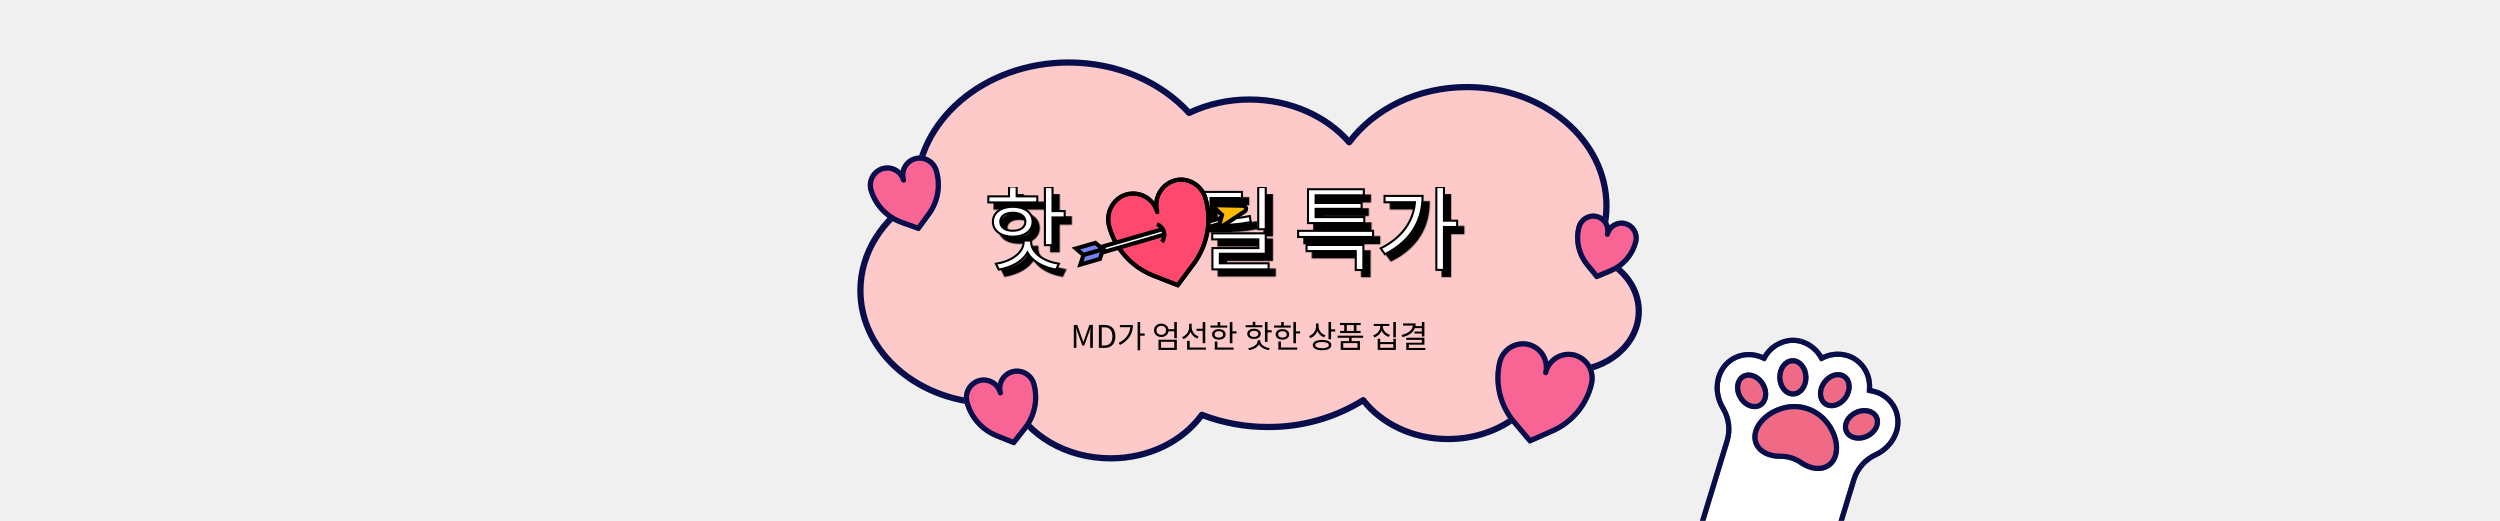
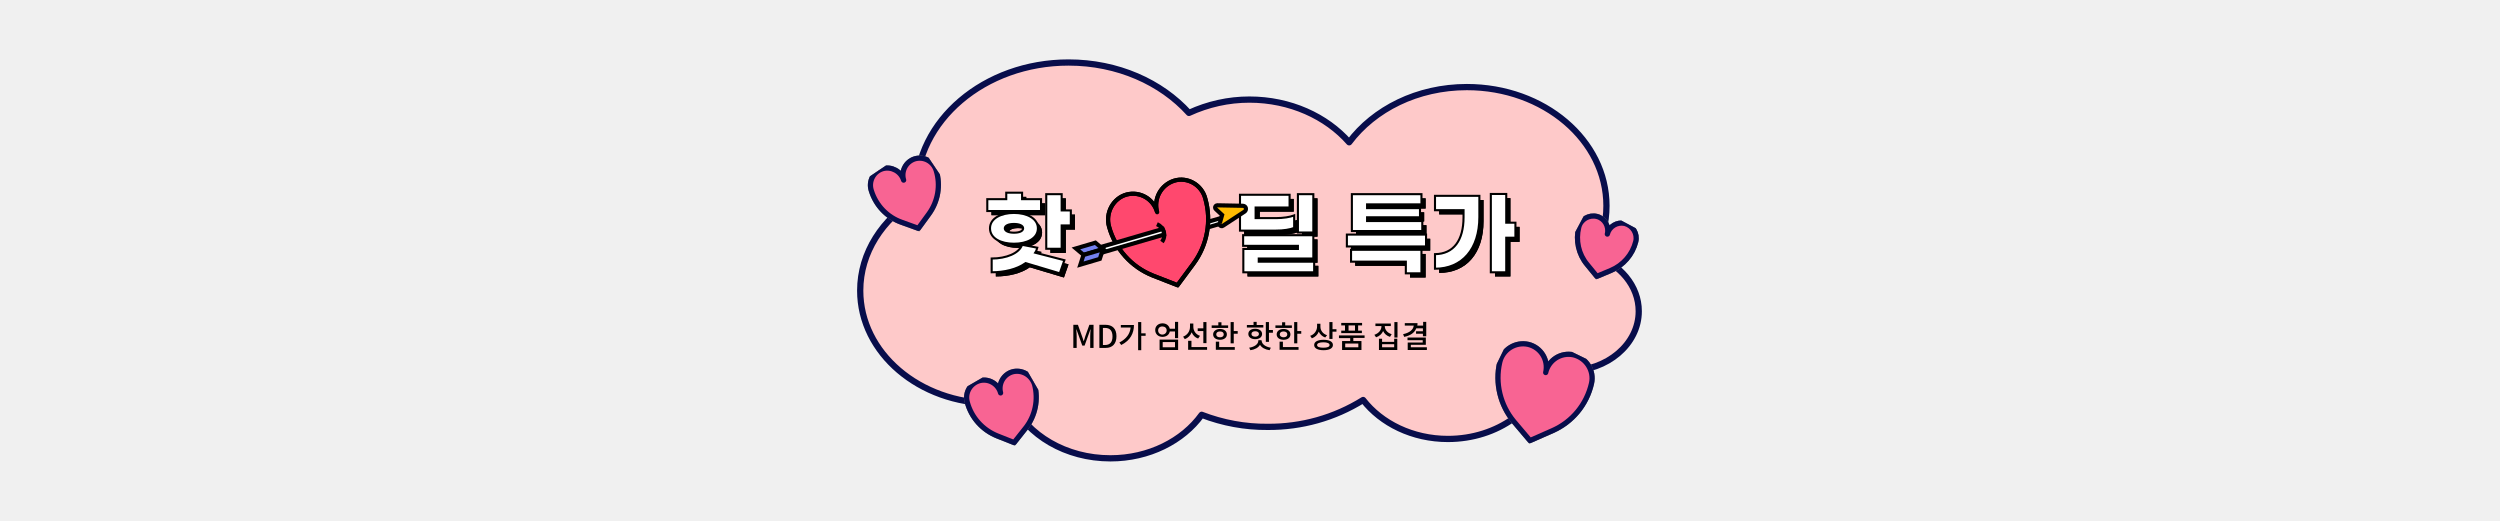
- <svg xmlns="http://www.w3.org/2000/svg" width="1200" height="250" viewBox="0 0 1200 250">
-   <defs>
-     <filter id="핫_딜_특가" x="470.999" y="90.166" width="261" height="55" filterUnits="userSpaceOnUse">
-       <feOffset dx="3" dy="3" input="SourceAlpha" />
-       <feGaussianBlur result="blur" />
-       <feFlood />
-       <feComposite operator="in" in2="blur" />
-       <feComposite in="SourceGraphic" />
-     </filter>
-     <clipPath id="clip-path">
-       <rect id="사각형_19879" data-name="사각형 19879" width="31.608" height="31.38" fill="#f86493" stroke="#707070" stroke-width="2.5" />
+ <svg xmlns="http://www.w3.org/2000/svg" xmlns:xlink="http://www.w3.org/1999/xlink" version="1.1" id="Layer_1" x="0px" y="0px" viewBox="0 0 1200 250" style="enable-background:new 0 0 1200 250;" xml:space="preserve">
+   <style type="text/css">
+ 	.st0{fill:#FFFFFF;fill-opacity:0;}
+ 	.st1{fill:#FEC9C9;}
+ 	.st2{fill:none;stroke:#080D4B;stroke-width:3;stroke-linecap:round;stroke-linejoin:round;}
+ 	.st3{enable-background:new    ;}
+ 	.st4{clip-path:url(#SVGID_00000110456726706219378540000010633626918621333677_);}
+ 	.st5{fill:#F86493;stroke:#707070;stroke-width:2.5;}
+ 	.st6{fill:#F86493;stroke:#080D4B;stroke-width:2.5;stroke-linecap:round;stroke-linejoin:round;}
+ 	.st7{clip-path:url(#SVGID_00000119095945283155087830000010850983439258935739_);}
+ 	.st8{clip-path:url(#SVGID_00000025418026043724326370000017082628157888329913_);}
+ 	.st9{fill:#F86493;stroke:#707070;stroke-width:2.5;stroke-miterlimit:4;}
+ 	.st10{fill:#F86493;stroke:#080D4B;stroke-width:2.5;stroke-linecap:round;stroke-linejoin:round;stroke-miterlimit:4;}
+ 	.st11{clip-path:url(#SVGID_00000031912844766974657110000002558900323401069216_);}
+ 	.st12{fill:#F86493;stroke:#707070;stroke-width:2.5;stroke-miterlimit:4;}
+ 	.st13{fill:#F86493;stroke:#080D4B;stroke-width:2.5;stroke-linecap:round;stroke-linejoin:round;stroke-miterlimit:4;}
+ 	.st14{clip-path:url(#SVGID_00000132070730213451447160000001307295046096826297_);}
+ 	.st15{fill:#FFFFFF;stroke:#707070;stroke-width:2.499;stroke-miterlimit:3.998;}
+ 	.st16{fill:none;stroke:#080D4B;stroke-width:2.499;stroke-linecap:round;stroke-linejoin:round;stroke-miterlimit:3.998;}
+ 	.st17{fill:#F06A86;stroke:#707070;stroke-width:2.499;stroke-miterlimit:3.998;}
+ 	.st18{fill:#FFFFFF;}
+ 	.st19{fill:none;stroke:#000000;}
+ 	.st20{fill:#FFFFFF;stroke:#000000;stroke-width:2.001;stroke-miterlimit:4.002;}
+ 	.st21{fill:#FF486E;stroke:#000000;stroke-width:2.001;stroke-miterlimit:4.002;}
+ 	.st22{fill:none;stroke:#000000;stroke-width:2.001;stroke-linecap:round;stroke-linejoin:round;stroke-miterlimit:4.002;}
+ 	.st23{fill:#FFBB01;stroke:#000000;stroke-width:2.001;stroke-miterlimit:4.002;}
+ 	.st24{fill:#F06A86;stroke:#000000;stroke-width:2.001;stroke-miterlimit:4.002;}
+ 	.st25{fill:#7582F0;stroke:#000000;stroke-width:2.001;stroke-miterlimit:4.002;}
+ </style>
+   <rect id="사각형_20765" class="st0" width="1200" height="250" />
+   <path id="패스_37288" class="st1" d="M765,122.6c4-7.3,6.1-15.5,6.1-23.8c0-31.5-30-57-67-57c-23.8,0-44.6,10.6-56.5,26.5  c-10.9-12.4-28.3-20.5-47.9-20.5c-10,0-19.9,2.2-29,6.4c-10.5-11.5-25.7-19.9-43.5-23c-4.7-0.8-9.5-1.2-14.3-1.2  c-40.4,0-73.2,27.9-73.2,62.3c0,1,0,2,0.1,3c-16.2,9.8-26.9,25.9-26.9,44.2c0,29.9,28.4,54.1,63.4,54.1c3.1,0,6.1-0.2,9.2-0.6  c7.7,15.9,26.1,27,47.5,27c18.5,0,34.8-8.4,43.8-20.9c10.1,3.9,20.9,5.9,31.7,5.8c16.2,0.1,32-4.3,45.8-12.9  c8.7,11.2,23.7,18.7,40.7,18.7c23.9,0,43.8-14.7,48-34c3.3,0.9,6.6,1.3,10,1.3c18.5,0,33.6-12.8,33.6-28.6  C786.6,137.2,777.6,126.7,765,122.6" />
+   <path id="패스_37289" class="st2" d="M765,122.6c4-7.3,6.1-15.5,6.1-23.8c0-31.5-30-57-67-57c-23.8,0-44.6,10.6-56.5,26.5  c-10.9-12.4-28.3-20.5-47.9-20.5c-10,0-19.9,2.2-29,6.4C557.4,39.5,536.5,30,512.9,30c-40.4,0-73.2,27.9-73.2,62.3c0,1,0,2,0.1,3  c-16.2,9.8-26.9,25.9-26.9,44.2c0,29.9,28.4,54.1,63.4,54.1c3.1,0,6.1-0.2,9.2-0.6c7.7,15.9,26.1,27,47.5,27  c18.5,0,34.8-8.4,43.8-20.9c10.1,3.9,20.9,5.9,31.7,5.8c16.2,0.1,32-4.3,45.8-12.9c8.7,11.2,23.7,18.7,40.7,18.7  c23.9,0,43.8-14.7,48-34c3.3,0.9,6.6,1.3,10,1.3c18.5,0,33.6-12.8,33.6-28.6C786.6,137.2,777.6,126.7,765,122.6z" />
+   <g class="st3">
+     <path d="M515.4,155.9h2l2,5.6c0.3,0.7,0.5,1.5,0.7,2.2h0.1c0.3-0.7,0.5-1.5,0.7-2.2l2-5.6h2V167h-1.6v-5.5c0-1,0.1-2.4,0.2-3.4   h-0.1l-0.9,2.5l-1.9,5.3h-1.1l-1.9-5.3l-0.9-2.5h-0.1c0.1,1,0.2,2.4,0.2,3.4v5.5h-1.6V155.9z" />
+     <path d="M527.7,155.9h2.9c3.4,0,5.3,1.9,5.3,5.5c0,3.6-1.9,5.6-5.2,5.6h-3V155.9z M530.4,165.6c2.4,0,3.6-1.4,3.6-4.1   c0-2.8-1.3-4.1-3.6-4.1h-1v8.2H530.4z" />
+     <path d="M544.3,156c0,3.9-1.7,7.4-6.1,9.6l-0.9-1.2c3.3-1.7,5.1-4.1,5.4-7.2H538V156H544.3z M549.9,161.2h-2.1v6.9h-1.5v-13.5h1.5   v5.4h2.1V161.2z" />
+     <path d="M565.5,154.6v7.7h-1.5v-3.2h-2.5c-0.3,1.6-1.7,2.6-3.5,2.6c-2,0-3.5-1.3-3.5-3.3c0-1.9,1.5-3.2,3.5-3.2   c1.8,0,3.1,1,3.5,2.6h2.5v-3.3H565.5z M560,158.6c0-1.2-0.9-1.9-2.1-1.9s-2,0.8-2,1.9c0,1.2,0.9,2,2,2S560,159.8,560,158.6z    M556.6,163h8.9v5h-8.9V163z M558.1,166.7h5.9v-2.5h-5.9V166.7z" />
+     <path d="M575.1,162.5c-1.5-0.5-2.5-1.6-3.1-3c-0.6,1.5-1.7,2.7-3.3,3.3l-0.8-1.2c2.1-0.8,3.3-2.7,3.3-4.7v-1.6h1.6v1.6   c0,1.8,1.1,3.6,3.2,4.3L575.1,162.5z M579.4,166.6v1.3h-9.1v-4.3h1.6v3H579.4z M577.6,158.9h-2.7v-1.3h2.7v-3h1.5v10.1h-1.5V158.9z   " />
+     <path d="M589.6,157.4h-8v-1.2h3.2v-1.5h1.5v1.5h3.2V157.4z M585.6,163.1c-1.9,0-3.3-1-3.3-2.6c0-1.5,1.4-2.6,3.3-2.6   c1.9,0,3.3,1,3.3,2.6C588.9,162.1,587.5,163.1,585.6,163.1z M585.1,166.6h7.6v1.3h-9.1V164h1.6V166.6z M585.6,161.9   c1.1,0,1.8-0.5,1.8-1.4c0-0.9-0.7-1.4-1.8-1.4c-1.1,0-1.8,0.5-1.8,1.4C583.8,161.4,584.5,161.9,585.6,161.9z M594.1,158.9v1.3h-1.9   v4.6h-1.5v-10.2h1.5v4.3H594.1z" />
+     <path d="M606.5,157.2h-8V156h3.2v-1.5h1.5v1.5h3.2V157.2z M599.2,160.3c0-1.5,1.3-2.5,3.3-2.5c1.9,0,3.3,1,3.3,2.5   c0,1.5-1.3,2.5-3.3,2.5C600.5,162.8,599.2,161.8,599.2,160.3z M605.6,163.5c0,1.6,1.8,3,4.4,3.4l-0.6,1.2c-2.1-0.3-3.8-1.2-4.6-2.6   c-0.8,1.4-2.5,2.3-4.6,2.6l-0.6-1.2c2.6-0.4,4.4-1.7,4.4-3.4v-0.2h1.5V163.5z M600.7,160.3c0,0.8,0.7,1.3,1.8,1.3   c1.1,0,1.8-0.5,1.8-1.3c0-0.8-0.7-1.3-1.8-1.3C601.4,159,600.7,159.5,600.7,160.3z M611,158.4v1.3h-1.9v4.4h-1.5v-9.5h1.5v3.8H611z   " />
+     <path d="M620.2,157.4h-8v-1.2h3.2v-1.5h1.5v1.5h3.2V157.4z M616.1,163.1c-1.9,0-3.3-1-3.3-2.6c0-1.5,1.3-2.6,3.3-2.6   c1.9,0,3.3,1,3.3,2.6C619.4,162.1,618.1,163.1,616.1,163.1z M615.7,166.6h7.6v1.3h-9.1V164h1.6V166.6z M616.1,161.9   c1.1,0,1.8-0.5,1.8-1.4c0-0.9-0.7-1.4-1.8-1.4c-1.1,0-1.8,0.5-1.8,1.4C614.3,161.4,615.1,161.9,616.1,161.9z M624.6,158.9v1.3h-1.9   v4.6h-1.5v-10.2h1.5v4.3H624.6z" />
+     <path d="M636.1,162c-1.5-0.5-2.5-1.6-3.1-2.8c-0.6,1.5-1.7,2.6-3.3,3.2l-0.8-1.2c2.1-0.7,3.3-2.6,3.3-4.5v-1.3h1.6v1.5   c0,1.7,1.2,3.4,3.2,4L636.1,162z M639.8,165.6c0,1.6-1.7,2.5-4.5,2.5c-2.8,0-4.5-0.9-4.5-2.5c0-1.6,1.7-2.5,4.5-2.5   C638.1,163.1,639.8,164,639.8,165.6z M638.2,165.6c0-0.8-1.1-1.3-3-1.3s-3,0.5-3,1.3c0,0.9,1.1,1.3,3,1.3S638.2,166.5,638.2,165.6z    M641.5,157.9v1.3h-1.9v3.5h-1.5v-8.1h1.5v3.4H641.5z" />
+     <path d="M649.6,162.3v1.4h3.9v4.3h-9.3v-4.3h3.9v-1.4h-5.4V161H655v1.2H649.6z M645.7,156.2h-1.9V155h10v1.2h-1.9v2.5h1.8v1.2h-9.9   v-1.2h1.8V156.2z M652,164.9h-6.3v1.8h6.3V164.9z M650.4,156.2h-3.1v2.5h3.1V156.2z" />
+     <path d="M667.2,161.7c-1.6-0.5-2.7-1.5-3.3-2.8c-0.6,1.4-1.8,2.5-3.4,3l-0.8-1.2c2.1-0.7,3.4-2.3,3.4-4.1v-0.1h-2.9v-1.2h7.4v1.2   h-2.9v0.1c0,1.6,1.2,3.2,3.3,3.8L667.2,161.7z M669.2,162.6h1.5v5.4h-8.8v-5.4h1.5v1.5h5.8V162.6z M669.2,165.2h-5.8v1.5h5.8V165.2   z M670.8,154.6v7.4h-1.5v-7.4H670.8z" />
+     <path d="M679.8,157.6c-0.8,2.1-2.8,3.5-5.8,4.1l-0.5-1.3c3.2-0.7,4.9-2.2,5.1-4.1h-4.3v-1.2h6.1c0,0.4,0,0.9-0.1,1.2h2.8v-1.8h1.5   v6.9H683v-1.2h-3.3V159h3.3v-1.4H679.8z M684.9,166.8v1.2h-9.2v-3.6h7.2v-1.1h-7.3V162h8.8v3.5h-7.2v1.2H684.9z" />
+   </g>
+   <g id="그룹_111949" transform="translate(419.306 252.722) rotate(14)">
+     <g>
+       <defs>
+         <rect id="SVGID_1_" x="292.1" y="-230.2" transform="matrix(0.2419 -0.9703 0.9703 0.2419 441.4063 136.1491)" width="31.4" height="31.6" />
+       </defs>
+       <clipPath id="SVGID_00000142141786830173610380000009177167779621414327_">
+         <use xlink:href="#SVGID_1_" style="overflow:visible;" />
+       </clipPath>
+       <g id="그룹_110118" transform="translate(0 0)" style="clip-path:url(#SVGID_00000142141786830173610380000009177167779621414327_);">
+         <path id="패스_37298" class="st5" d="M314.7-228.4c-3.8,0.1-6.9,3.2-6.9,7c0-3.8-3.1-7-6.9-7c-3.9,0-7.2,3.2-7.2,7.1     c0,0,0,0,0,0.1c0,6.4,3,12.5,8.2,16.3l5.9,4.4l5.9-4.4c5.1-3.8,8.2-9.9,8.2-16.3C321.9-225.1,318.7-228.3,314.7-228.4     C314.8-228.4,314.7-228.4,314.7-228.4" />
+         <path id="패스_37299" class="st6" d="M314.7-228.4c-3.8,0.1-6.9,3.2-6.9,7c0-3.8-3.1-7-6.9-7c-3.9,0-7.2,3.2-7.2,7.1     c0,0,0,0,0,0.1c0,6.4,3,12.5,8.2,16.3l5.9,4.4l5.9-4.4c5.1-3.8,8.2-9.9,8.2-16.3C321.9-225.1,318.7-228.3,314.7-228.4     C314.8-228.4,314.7-228.4,314.7-228.4z" />
+       </g>
+     </g>
+   </g>
+   <g id="그룹_111950" transform="translate(381.326 312.024) rotate(13)">
+     <g>
+       <defs>
+         <rect id="SVGID_00000119116230680147683130000008189849811476284816_" x="296.2" y="-225.2" transform="matrix(0.225 -0.9744 0.9744 0.225 443.7346 158.3638)" width="50.5" height="50.8" />
+       </defs>
+       <clipPath id="SVGID_00000117646613740734524320000018083339108665166994_">
+         <use xlink:href="#SVGID_00000119116230680147683130000008189849811476284816_" style="overflow:visible;" />
+       </clipPath>
+       <g id="그룹_110120" transform="translate(0 0)" style="clip-path:url(#SVGID_00000117646613740734524320000018083339108665166994_);">
+         <path id="패스_37300" class="st5" d="M332.5-222.2c-6.2,0.1-11.1,5.1-11.1,11.3c0-6.2-4.9-11.2-11.1-11.3     c-6.3,0-11.5,5.1-11.5,11.4c0,0,0,0.1,0,0.1c0,10.3,4.9,20,13.1,26.2l9.5,7.1l9.5-7.1c8.3-6.2,13.1-15.9,13.1-26.2     C344-217,338.9-222.1,332.5-222.2C332.6-222.2,332.5-222.2,332.5-222.2" />
+         <path id="패스_37301" class="st6" d="M332.5-222.2c-6.2,0.1-11.1,5.1-11.1,11.3c0-6.2-4.9-11.2-11.1-11.3     c-6.3,0-11.5,5.1-11.5,11.4c0,0,0,0.1,0,0.1c0,10.3,4.9,20,13.1,26.2l9.5,7.1l9.5-7.1c8.3-6.2,13.1-15.9,13.1-26.2     C344-217,338.9-222.1,332.5-222.2C332.6-222.2,332.5-222.2,332.5-222.2z" />
+       </g>
+     </g>
+   </g>
+   <g id="그룹_111951" transform="matrix(0.966, -0.259, 0.259, 0.966, 120.443, 336.027)">
+     <g>
+       <defs>
+         <rect id="SVGID_00000002365927143702082940000003367175506459719578_" x="366.9" y="-59.6" transform="matrix(0.9659 -0.259 0.259 0.9659 23.7912 98.4598)" width="37.3" height="37.1" />
+       </defs>
+       <clipPath id="SVGID_00000129171924912383944950000008999320631443491472_">
+         <use xlink:href="#SVGID_00000002365927143702082940000003367175506459719578_" style="overflow:visible;" />
+       </clipPath>
+       <g id="그룹_110122" transform="translate(0 0)" style="clip-path:url(#SVGID_00000129171924912383944950000008999320631443491472_);">
+         <path id="패스_37302" class="st9" d="M393.8-57.5c-4.5,0.1-8.1,3.8-8.1,8.3c0-4.5-3.6-8.2-8.1-8.3c-4.7,0-8.5,3.7-8.5,8.4     c0,0,0,0,0,0.1c0,7.6,3.6,14.7,9.7,19.3l7,5.2l7-5.2c6.1-4.5,9.7-11.7,9.7-19.3C402.2-53.7,398.5-57.5,393.8-57.5     C393.8-57.5,393.8-57.5,393.8-57.5" />
+         <path id="패스_37303" class="st10" d="M393.8-57.5c-4.5,0.1-8.1,3.8-8.1,8.3c0-4.5-3.6-8.2-8.1-8.3c-4.7,0-8.5,3.7-8.5,8.4     c0,0,0,0,0,0.1c0,7.6,3.6,14.7,9.7,19.3l7,5.2l7-5.2c6.1-4.5,9.7-11.7,9.7-19.3C402.2-53.7,398.5-57.5,393.8-57.5     C393.8-57.5,393.8-57.5,393.8-57.5z" />
+       </g>
+     </g>
+   </g>
+   <g id="그룹_111952" transform="translate(74.164 234.669) rotate(-17)">
+     <g>
+       <defs>
+         <rect id="SVGID_00000077287600135977399150000013160501033669181100_" x="368.8" y="-46.8" transform="matrix(0.9563 -0.2924 0.2924 0.9563 25.2845 111.9488)" width="36.7" height="36.4" />
+       </defs>
+       <clipPath id="SVGID_00000008859411745950163190000000057835621916806036_">
+         <use xlink:href="#SVGID_00000077287600135977399150000013160501033669181100_" style="overflow:visible;" />
+       </clipPath>
+       <g id="그룹_110124" transform="translate(0 0)" style="clip-path:url(#SVGID_00000008859411745950163190000000057835621916806036_);">
+         <path id="패스_37304" class="st12" d="M395.2-44.8c-4.4,0.1-8,3.7-8,8.2c0-4.4-3.6-8.1-8-8.2c-4.6,0-8.3,3.7-8.3,8.3     c0,0,0,0,0,0.1c0,7.5,3.5,14.5,9.5,18.9l6.8,5.1l6.8-5.1c6-4.5,9.5-11.5,9.5-18.9C403.5-41.1,399.8-44.8,395.2-44.8     C395.2-44.8,395.2-44.8,395.2-44.8" />
+         <path id="패스_37305" class="st13" d="M395.2-44.8c-4.4,0.1-8,3.7-8,8.2c0-4.4-3.6-8.1-8-8.2c-4.6,0-8.3,3.7-8.3,8.3     c0,0,0,0,0,0.1c0,7.5,3.5,14.5,9.5,18.9l6.8,5.1l6.8-5.1c6-4.5,9.5-11.5,9.5-18.9C403.5-41.1,399.8-44.8,395.2-44.8     C395.2-44.8,395.2-44.8,395.2-44.8z" />
+       </g>
+     </g>
+   </g>
+   <g>
+     <defs>
+       <rect id="SVGID_00000026848729093241294780000016753392846360758463_" x="759" y="134" width="223" height="116" />
+     </defs>
+     <clipPath id="SVGID_00000062871808207122533140000000784457388159828662_">
+       <use xlink:href="#SVGID_00000026848729093241294780000016753392846360758463_" style="overflow:visible;" />
    </clipPath>
-     <clipPath id="clip-path-2">
-       <rect id="사각형_19880" data-name="사각형 19880" width="50.821" height="50.455" fill="#f86493" stroke="#707070" stroke-width="2.5" />
-     </clipPath>
-     <clipPath id="clip-path-3">
-       <rect id="사각형_19881" data-name="사각형 19881" width="37.343" height="37.074" fill="#f86493" stroke="#707070" stroke-width="2.5" />
-     </clipPath>
-     <clipPath id="clip-path-4">
-       <rect id="사각형_19882" data-name="사각형 19882" width="36.69" height="36.425" fill="#f86493" stroke="#707070" stroke-width="2.5" />
-     </clipPath>
-     <clipPath id="clip-path-5">
-       <rect id="사각형_20385" data-name="사각형 20385" width="223" height="116" transform="translate(262 191)" fill="#86ccff" />
-     </clipPath>
-   </defs>
-   <g id="그룹_113020" data-name="그룹 113020" transform="translate(-360 -342)">
-     <rect id="사각형_20765" data-name="사각형 20765" width="1200" height="250" transform="translate(360 342)" fill="#fff" opacity="0" />
-     <g id="그룹_113019" data-name="그룹 113019">
-       <g id="title" transform="translate(699.023 189.381)">
-         <g id="그룹_111948" data-name="그룹 111948" transform="translate(74.166 183.079)">
-           <g id="그룹_110111" data-name="그룹 110111" transform="translate(-0.191)">
-             <path id="패스_37288" data-name="패스 37288" d="M365.056,94.14a49.869,49.869,0,0,0,6.108-23.8c0-31.507-29.976-57.049-66.953-57.049-23.775,0-44.639,10.568-56.519,26.482-10.868-12.442-28.257-20.5-47.857-20.5a67.54,67.54,0,0,0-29.005,6.418C160.325,14.141,145.172,5.818,127.315,2.7a84.436,84.436,0,0,0-14.324-1.2c-40.4,0-73.158,27.909-73.158,62.336,0,1,.034,1.993.088,2.982C23.678,76.607,13.06,92.728,13.06,110.971c0,29.855,28.4,54.058,63.443,54.058a74.915,74.915,0,0,0,9.167-.569c7.718,15.872,26.067,27.04,47.485,27.04,18.524,0,34.752-8.355,43.794-20.879a87.892,87.892,0,0,0,31.707,5.837,85.614,85.614,0,0,0,45.751-12.87c8.743,11.239,23.713,18.654,40.723,18.654,23.933,0,43.83-14.675,48.008-34.037a38.987,38.987,0,0,0,9.966,1.282c18.544,0,33.576-12.808,33.576-28.609,0-12.213-8.984-22.632-21.625-26.737" transform="translate(-13.061 -1.961)" fill="#fec9c9" />
-             <path id="패스_37289" data-name="패스 37289" d="M365.056,94.14a49.869,49.869,0,0,0,6.108-23.8c0-31.507-29.976-57.049-66.953-57.049-23.775,0-44.639,10.568-56.519,26.482-10.868-12.442-28.257-20.5-47.857-20.5a67.54,67.54,0,0,0-29.005,6.418C157.447,10.979,136.524,1.5,112.991,1.5c-40.4,0-73.158,27.909-73.158,62.336,0,1,.034,1.993.088,2.982C23.678,76.607,13.06,92.728,13.06,110.971c0,29.855,28.4,54.058,63.443,54.058a74.915,74.915,0,0,0,9.167-.569c7.718,15.872,26.067,27.04,47.485,27.04,18.524,0,34.752-8.355,43.794-20.879a87.892,87.892,0,0,0,31.707,5.837,85.614,85.614,0,0,0,45.751-12.87c8.743,11.239,23.713,18.654,40.723,18.654,23.933,0,43.83-14.675,48.008-34.037a38.987,38.987,0,0,0,9.966,1.282c18.544,0,33.576-12.808,33.576-28.609C386.681,108.664,377.7,98.245,365.056,94.14Z" transform="translate(-13.061 -1.961)" fill="none" stroke="#080d4b" stroke-linecap="round" stroke-linejoin="round" stroke-width="3" />
-           </g>
-           <g id="그룹_110116" data-name="그룹 110116" transform="translate(58.809 54.638)">
-             <g id="그룹_110115" data-name="그룹 110115" transform="translate(0 -0.001)">
-               <g transform="matrix(1, 0, 0, 1, -472, -85.1)" filter="url(#핫_딜_특가)">
-                 <text id="핫_딜_특가-2" data-name="핫       딜 특가" transform="translate(600 126.17)" fill="#fff" stroke="#000" stroke-width="1" font-size="44" font-family="GmarketSansBold, Gmarket Sans" letter-spacing="-0.025em">
-                   <tspan x="-127.886" y="0" xml:space="preserve">핫       딜 특가</tspan>
-                 </text>
-               </g>
-               <g id="그룹_110114" data-name="그룹 110114" transform="matrix(0.998, -0.07, 0.07, 0.998, 42.355, 4.776)">
-                 <path id="패스_37290" data-name="패스 37290" d="M.01.122l29-.122L29,2.509,0,2.63Z" transform="translate(44.956 25.117) rotate(-11.888)" fill="#fff" stroke="#000" stroke-width="2" />
-                 <g id="그룹_110113" data-name="그룹 110113" transform="translate(0 0)">
-                   <g id="그룹_110112" data-name="그룹 110112" transform="translate(0)">
-                     <path id="패스_37291" data-name="패스 37291" d="M32.817.306A12.283,12.283,0,0,0,23.754,14.8,12.038,12.038,0,0,0,9.737,5.265C3.112,6.554-1.125,13.356.264,20.093a35.464,35.464,0,0,0,19.43,24.948l11.412,5.411L39.413,40.8a36.121,36.121,0,0,0,7.93-30.826h0C45.953,3.241,39.389-1.24,32.817.306" transform="translate(16.426 0)" fill="#ff486e" stroke="#000" stroke-width="2" />
-                     <path id="패스_37292" data-name="패스 37292" d="M32.817.306A12.283,12.283,0,0,0,23.754,14.8,12.038,12.038,0,0,0,9.737,5.265C3.112,6.554-1.125,13.356.264,20.093a35.464,35.464,0,0,0,19.43,24.948l11.412,5.411L39.413,40.8a36.121,36.121,0,0,0,7.93-30.826h0C45.953,3.241,39.389-1.24,32.817.306Z" transform="translate(16.426 0)" fill="none" stroke="#000" stroke-linecap="round" stroke-linejoin="round" stroke-width="2" />
-                     <path id="패스_37293" data-name="패스 37293" d="M1.715,8.71,3.084,4.8.287,1.785A1.058,1.058,0,0,1,1.131,0L13.475,1.129a1.452,1.452,0,0,1,1.283,1.163,1.482,1.482,0,0,1-.715,1.592L3.19,9.992A1.044,1.044,0,0,1,1.715,8.71" transform="translate(68.006 13.493)" fill="#ffbb01" stroke="#000" stroke-width="2" />
-                     <path id="패스_37294" data-name="패스 37294" d="M0,0A5.544,5.544,0,0,1,2.982,3.908,5.637,5.637,0,0,1,1.8,8.707" transform="translate(39.632 20.506)" fill="#f06a86" stroke="#000" stroke-width="2" />
-                     <path id="패스_37295" data-name="패스 37295" d="M0,6.852.548,9.509l31.89-6.852A5.858,5.858,0,0,0,31.889,0Z" transform="translate(10.294 23.117)" fill="#fff" stroke="#000" stroke-width="2" />
-                     <path id="패스_37296" data-name="패스 37296" d="M0,2.05,9.543,0l3.425,3.349L3.425,5.4Z" transform="translate(0 27.433)" fill="#7582f0" stroke="#000" stroke-width="2" />
-                     <path id="패스_37297" data-name="패스 37297" d="M0,6.524l9.543-2.05L11.355,0,1.812,2.051Z" transform="translate(1.613 30.782)" fill="#7582f0" stroke="#000" stroke-width="2" />
-                   </g>
-                 </g>
-               </g>
-             </g>
-           </g>
-           <text id="MD가_엄선한_핫한_상품_집결" data-name="MD가 엄선한 핫한 상품 집결" transform="translate(186.811 136.52)" font-size="15" font-family="NotoSansCJKkr-Medium, Noto Sans CJK KR" font-weight="500" letter-spacing="-0.01em">
-             <tspan x="-86.092" y="0">MD가 엄선한 핫한 상품 집결</tspan>
-           </text>
-         </g>
-         <g id="그룹_111949" data-name="그룹 111949" transform="translate(419.306 252.722) rotate(14)">
-           <g id="그룹_110118" data-name="그룹 110118" transform="translate(0 0)" clip-path="url(#clip-path)">
-             <path id="패스_37298" data-name="패스 37298" d="M20.953,0A7.03,7.03,0,0,0,14.061,7.03,7.031,7.031,0,0,0,7.167,0,7.141,7.141,0,0,0,0,7.169,20.379,20.379,0,0,0,8.171,23.487l5.889,4.406,5.888-4.406A20.379,20.379,0,0,0,28.12,7.169,7.141,7.141,0,0,0,20.953,0" transform="translate(1.744 1.744)" fill="#f86493" stroke="#707070" stroke-width="2.5" />
-             <path id="패스_37299" data-name="패스 37299" d="M20.953,0A7.03,7.03,0,0,0,14.061,7.03,7.031,7.031,0,0,0,7.167,0,7.141,7.141,0,0,0,0,7.169,20.379,20.379,0,0,0,8.171,23.487l5.889,4.406,5.888-4.406A20.379,20.379,0,0,0,28.12,7.169,7.141,7.141,0,0,0,20.953,0Z" transform="translate(1.744 1.744)" fill="#f86493" stroke="#080d4b" stroke-linecap="round" stroke-linejoin="round" stroke-width="2.5" />
-           </g>
-         </g>
-         <g id="그룹_111950" data-name="그룹 111950" transform="translate(381.326 312.024) rotate(13)">
-           <g id="그룹_110120" data-name="그룹 110120" transform="translate(0 0)" clip-path="url(#clip-path-2)">
-             <path id="패스_37300" data-name="패스 37300" d="M33.69,0A11.3,11.3,0,0,0,22.608,11.3,11.3,11.3,0,0,0,11.524,0,11.482,11.482,0,0,0,0,11.527,32.766,32.766,0,0,0,13.139,37.763l9.469,7.084,9.467-7.084A32.766,32.766,0,0,0,45.214,11.528,11.482,11.482,0,0,0,33.69,0" transform="translate(2.804 2.804)" fill="#f86493" stroke="#707070" stroke-width="2.5" />
-             <path id="패스_37301" data-name="패스 37301" d="M33.69,0A11.3,11.3,0,0,0,22.608,11.3,11.3,11.3,0,0,0,11.524,0,11.482,11.482,0,0,0,0,11.527,32.766,32.766,0,0,0,13.139,37.763l9.469,7.084,9.467-7.084A32.766,32.766,0,0,0,45.214,11.528,11.482,11.482,0,0,0,33.69,0Z" transform="translate(2.804 2.804)" fill="#f86493" stroke="#080d4b" stroke-linecap="round" stroke-linejoin="round" stroke-width="2.5" />
-           </g>
-         </g>
-         <g id="그룹_111951" data-name="그룹 111951" transform="matrix(0.966, -0.259, 0.259, 0.966, 120.443, 336.027)">
-           <g id="그룹_110122" data-name="그룹 110122" transform="translate(0 0)" clip-path="url(#clip-path-3)">
-             <path id="패스_37302" data-name="패스 37302" d="M24.756,0a8.306,8.306,0,0,0-8.143,8.3A8.306,8.306,0,0,0,8.467,0,8.437,8.437,0,0,0,0,8.47,24.077,24.077,0,0,0,9.654,27.749l6.958,5.206,6.957-5.206A24.077,24.077,0,0,0,33.223,8.47,8.437,8.437,0,0,0,24.756,0" transform="translate(2.06 2.06)" fill="#f86493" stroke="#707070" stroke-width="2.5" />
-             <path id="패스_37303" data-name="패스 37303" d="M24.756,0a8.306,8.306,0,0,0-8.143,8.3A8.306,8.306,0,0,0,8.467,0,8.437,8.437,0,0,0,0,8.47,24.077,24.077,0,0,0,9.654,27.749l6.958,5.206,6.957-5.206A24.077,24.077,0,0,0,33.223,8.47,8.437,8.437,0,0,0,24.756,0Z" transform="translate(2.06 2.06)" fill="#f86493" stroke="#080d4b" stroke-linecap="round" stroke-linejoin="round" stroke-width="2.5" />
-           </g>
-         </g>
-         <g id="그룹_111952" data-name="그룹 111952" transform="translate(74.164 234.669) rotate(-17)">
-           <g id="그룹_110124" data-name="그룹 110124" transform="translate(0 0)" clip-path="url(#clip-path-4)">
-             <path id="패스_37304" data-name="패스 37304" d="M24.322,0a8.161,8.161,0,0,0-8,8.159A8.161,8.161,0,0,0,8.319,0,8.289,8.289,0,0,0,0,8.322,23.655,23.655,0,0,0,9.485,27.263l6.836,5.114,6.835-5.114A23.655,23.655,0,0,0,32.641,8.322,8.289,8.289,0,0,0,24.322,0" transform="translate(2.024 2.024)" fill="#f86493" stroke="#707070" stroke-width="2.5" />
-             <path id="패스_37305" data-name="패스 37305" d="M24.322,0a8.161,8.161,0,0,0-8,8.159A8.161,8.161,0,0,0,8.319,0,8.289,8.289,0,0,0,0,8.322,23.655,23.655,0,0,0,9.485,27.263l6.836,5.114,6.835-5.114A23.655,23.655,0,0,0,32.641,8.322,8.289,8.289,0,0,0,24.322,0Z" transform="translate(2.024 2.024)" fill="#f86493" stroke="#080d4b" stroke-linecap="round" stroke-linejoin="round" stroke-width="2.5" />
-           </g>
+     <g id="마스크_그룹_1234" transform="translate(857 285)" style="clip-path:url(#SVGID_00000062871808207122533140000000784457388159828662_);">
+       <g id="그룹_111955" transform="matrix(0.956, 0.292, -0.292, 0.956, 334.373, 216.059)">
+         <g id="그룹_110032" transform="translate(0.317 -5.061)">
+           <path id="패스_37204" class="st15" d="M-359.1-204.4c-2.9-3.2-7.1-5-11.4-4.9c-0.9,0-1.9,0.1-2.8,0.2      c-0.2-0.9-0.4-1.8-0.7-2.6c-1.6-4.5-5.1-8-9.6-9.6c-1.5-0.5-3.1-0.8-4.7-0.8c-4.3,0-8.4,1.8-11.5,4.9c-3-3.1-7.1-4.8-11.4-4.9      c-1.6,0-3.2,0.3-4.7,0.7c-5.4,1.9-9.3,6.6-10.3,12.2c-0.9-0.2-1.9-0.2-2.9-0.3c-4.3-0.1-8.5,1.7-11.4,4.9      c-6,6.5-5,17.3,2.3,23.9l0.1,0.1c4.1,3.6,6.5,8.8,6.6,14.3v44.8h63.6v-44.8c0.1-5.5,2.4-10.7,6.6-14.3l0.1-0.1      c3.1-2.8,5.2-6.6,6-10.8C-354.5-196-355.9-200.9-359.1-204.4" />
+           <path id="패스_37205" class="st16" d="M-359.1-204.4c-2.9-3.2-7.1-5-11.4-4.9c-0.9,0-1.9,0.1-2.8,0.2      c-0.2-0.9-0.4-1.8-0.7-2.6c-1.6-4.5-5.1-8-9.6-9.6c-1.5-0.5-3.1-0.8-4.7-0.8c-4.3,0-8.4,1.8-11.5,4.9c-3-3.1-7.1-4.8-11.4-4.9      c-1.6,0-3.2,0.3-4.7,0.7c-5.4,1.9-9.3,6.6-10.3,12.2c-0.9-0.2-1.9-0.2-2.9-0.3c-4.3-0.1-8.5,1.7-11.4,4.9      c-6,6.5-5,17.3,2.3,23.9l0.1,0.1c4.1,3.6,6.5,8.8,6.6,14.3v44.8h63.6v-44.8c0.1-5.5,2.4-10.7,6.6-14.3l0.1-0.1      c3.1-2.8,5.2-6.6,6-10.8C-354.5-196-355.9-200.9-359.1-204.4z" />
+           <path id="패스_37206" class="st17" d="M-387.5-187.8c-7.2-5.6-17.3-5.6-24.5,0c-7.1,5.3-9.8,13.7-6.1,18.7      c2.7,3.5,7.8,4.4,13.2,2.7c3.3-1.1,6.9-1.1,10.3,0c5.3,1.7,10.5,0.8,13.2-2.7C-377.7-174.1-380.4-182.5-387.5-187.8" />
+           <path id="패스_37207" class="st16" d="M-387.5-187.8c-7.2-5.6-17.3-5.6-24.5,0c-7.1,5.3-9.8,13.7-6.1,18.7      c2.7,3.5,7.8,4.4,13.2,2.7c3.3-1.1,6.9-1.1,10.3,0c5.3,1.7,10.5,0.8,13.2-2.7C-377.7-174.1-380.4-182.5-387.5-187.8z" />
+           <path id="패스_37208" class="st17" d="M-404.4-206.3c1.4,4.2-0.2,8.4-3.4,9.5c-3.3,1.1-7.1-1.4-8.4-5.6      c-1.4-4.2,0.2-8.4,3.4-9.5C-409.5-213-405.7-210.5-404.4-206.3" />
+           <path id="패스_37209" class="st16" d="M-404.4-206.3c1.4,4.2-0.2,8.4-3.4,9.5c-3.3,1.1-7.1-1.4-8.4-5.6      c-1.4-4.2,0.2-8.4,3.4-9.5C-409.5-213-405.7-210.5-404.4-206.3z" />
+           <path id="패스_37210" class="st17" d="M-423.1-197c3.2,3,4,7.4,1.6,10s-6.9,2.2-10.1-0.8c-3.2-3-4-7.4-1.6-10      S-426.4-200-423.1-197" />
+           <path id="패스_37211" class="st16" d="M-423.1-197c3.2,3,4,7.4,1.6,10s-6.9,2.2-10.1-0.8c-3.2-3-4-7.4-1.6-10      S-426.4-200-423.1-197z" />
+           <path id="패스_37212" class="st17" d="M-395.2-206.3c-1.4,4.2,0.2,8.4,3.4,9.5c3.3,1.1,7.1-1.4,8.4-5.6      c1.4-4.2-0.2-8.4-3.4-9.5C-390-213-393.8-210.5-395.2-206.3" />
+           <path id="패스_37213" class="st16" d="M-395.2-206.3c-1.4,4.2,0.2,8.4,3.4,9.5c3.3,1.1,7.1-1.4,8.4-5.6      c1.4-4.2-0.2-8.4-3.4-9.5C-390-213-393.8-210.5-395.2-206.3z" />
+           <path id="패스_37214" class="st17" d="M-376.4-197c-3.2,3-4,7.4-1.6,10s6.9,2.2,10.1-0.8s4-7.4,1.6-10S-373.2-200-376.4-197" />
+           <path id="패스_37215" class="st16" d="M-376.4-197c-3.2,3-4,7.4-1.6,10s6.9,2.2,10.1-0.8s4-7.4,1.6-10S-373.2-200-376.4-197z" />
        </g>
      </g>
-       <g id="마스크_그룹_1234" data-name="마스크 그룹 1234" transform="translate(857 285)" clip-path="url(#clip-path-5)">
-         <g id="그룹_111955" data-name="그룹 111955" transform="matrix(0.956, 0.292, -0.292, 0.956, 334.373, 216.059)">
-           <g id="그룹_110032" data-name="그룹 110032" transform="translate(0.317 -5.061)">
-             <path id="패스_37204" data-name="패스 37204" d="M86.8,19.1a15.253,15.253,0,0,0-11.418-4.9,17.538,17.538,0,0,0-2.832.249,17.615,17.615,0,0,0-.707-2.607,15.465,15.465,0,0,0-9.627-9.589A14.821,14.821,0,0,0,57.555,1.5,16.306,16.306,0,0,0,46.1,6.385,16.313,16.313,0,0,0,34.653,1.5a14.836,14.836,0,0,0-4.661.749,15.8,15.8,0,0,0-10.3,12.2,17.455,17.455,0,0,0-2.865-.255A15.257,15.257,0,0,0,5.4,19.1C-.585,25.644.431,36.356,7.666,42.978l.06.055a19.417,19.417,0,0,1,6.557,14.329V102.2h63.64V57.363a19.417,19.417,0,0,1,6.557-14.329l.06-.054a18.975,18.975,0,0,0,5.978-10.805A15.468,15.468,0,0,0,86.8,19.1" transform="translate(-1.5 -1.5)" fill="#fff" stroke="#707070" stroke-width="2.5" />
-             <path id="패스_37205" data-name="패스 37205" d="M86.8,19.1a15.253,15.253,0,0,0-11.418-4.9,17.538,17.538,0,0,0-2.832.249,17.615,17.615,0,0,0-.707-2.607,15.465,15.465,0,0,0-9.627-9.589A14.821,14.821,0,0,0,57.555,1.5,16.306,16.306,0,0,0,46.1,6.385,16.313,16.313,0,0,0,34.653,1.5a14.836,14.836,0,0,0-4.661.749,15.8,15.8,0,0,0-10.3,12.2,17.455,17.455,0,0,0-2.865-.255A15.257,15.257,0,0,0,5.4,19.1C-.585,25.644.431,36.356,7.666,42.978l.06.055a19.417,19.417,0,0,1,6.557,14.329V102.2h63.64V57.363a19.417,19.417,0,0,1,6.557-14.329l.06-.054a18.975,18.975,0,0,0,5.978-10.805A15.468,15.468,0,0,0,86.8,19.1Z" transform="translate(-1.5 -1.5)" fill="none" stroke="#080d4b" stroke-linecap="round" stroke-linejoin="round" stroke-width="2.5" />
-             <path id="패스_37206" data-name="패스 37206" d="M62.635,40.927a19.95,19.95,0,0,0-24.467,0c-7.1,5.348-9.82,13.725-6.069,18.709,2.658,3.53,7.847,4.412,13.173,2.725a16.956,16.956,0,0,1,10.258,0c5.326,1.687,10.516.8,13.173-2.725,3.753-4.984,1.035-13.36-6.068-18.709" transform="translate(-5.797 -6.735)" fill="#f06a86" stroke="#707070" stroke-width="2.5" />
-             <path id="패스_37207" data-name="패스 37207" d="M62.635,40.927a19.95,19.95,0,0,0-24.467,0c-7.1,5.348-9.82,13.725-6.069,18.709,2.658,3.53,7.847,4.412,13.173,2.725a16.956,16.956,0,0,1,10.258,0c5.326,1.687,10.516.8,13.173-2.725C72.457,54.651,69.739,46.275,62.635,40.927Z" transform="translate(-5.797 -6.735)" fill="none" stroke="#080d4b" stroke-linecap="round" stroke-linejoin="round" stroke-width="2.5" />
-             <path id="패스_37208" data-name="패스 37208" d="M46.341,18.892c1.38,4.178-.163,8.445-3.448,9.53s-7.066-1.423-8.446-5.6.163-8.445,3.448-9.53,7.066,1.422,8.446,5.6" transform="translate(-6.322 -3.215)" fill="#f06a86" stroke="#707070" stroke-width="2.5" />
-             <path id="패스_37209" data-name="패스 37209" d="M46.341,18.892c1.38,4.178-.163,8.445-3.448,9.53s-7.066-1.423-8.446-5.6.163-8.445,3.448-9.53S44.961,14.714,46.341,18.892Z" transform="translate(-6.322 -3.215)" fill="none" stroke="#080d4b" stroke-linecap="round" stroke-linejoin="round" stroke-width="2.5" />
-             <path id="패스_37210" data-name="패스 37210" d="M24.465,30.424c3.246,2.971,3.984,7.448,1.648,10s-6.859,2.213-10.106-.759-3.984-7.448-1.648-10,6.859-2.213,10.106.759" transform="translate(-3.209 -5.432)" fill="#f06a86" stroke="#707070" stroke-width="2.5" />
-             <path id="패스_37211" data-name="패스 37211" d="M24.465,30.424c3.246,2.971,3.984,7.448,1.648,10s-6.859,2.213-10.106-.759-3.984-7.448-1.648-10S21.219,27.452,24.465,30.424Z" transform="translate(-3.209 -5.432)" fill="none" stroke="#080d4b" stroke-linecap="round" stroke-linejoin="round" stroke-width="2.5" />
-             <path id="패스_37212" data-name="패스 37212" d="M59.189,18.892c-1.381,4.178.163,8.445,3.447,9.53S69.7,27,71.082,22.822s-.163-8.445-3.448-9.53-7.066,1.422-8.446,5.6" transform="translate(-9.999 -3.215)" fill="#f06a86" stroke="#707070" stroke-width="2.5" />
-             <path id="패스_37213" data-name="패스 37213" d="M59.189,18.892c-1.381,4.178.163,8.445,3.447,9.53S69.7,27,71.082,22.822s-.163-8.445-3.448-9.53S60.568,14.714,59.189,18.892Z" transform="translate(-9.999 -3.215)" fill="none" stroke="#080d4b" stroke-linecap="round" stroke-linejoin="round" stroke-width="2.5" />
-             <path id="패스_37214" data-name="패스 37214" d="M80.789,30.424c-3.246,2.971-3.984,7.448-1.648,10S86,42.635,89.246,39.664s3.984-7.448,1.648-10-6.859-2.213-10.106.759" transform="translate(-12.838 -5.432)" fill="#f06a86" stroke="#707070" stroke-width="2.5" />
-             <path id="패스_37215" data-name="패스 37215" d="M80.789,30.424c-3.246,2.971-3.984,7.448-1.648,10S86,42.635,89.246,39.664s3.984-7.448,1.648-10S84.035,27.452,80.789,30.424Z" transform="translate(-12.838 -5.432)" fill="none" stroke="#080d4b" stroke-linecap="round" stroke-linejoin="round" stroke-width="2.5" />
-           </g>
+     </g>
+   </g>
+   <g transform="matrix(1, 0, 0, 1, -472, -85.1)">
+     <g class="st3">
+       <path d="M973.6,188.4h-25.7v-5.7h9.1v-3.1h7.6v3.1h9.1V188.4z M949.2,196.7c0-4.8,5.3-7.4,11.5-7.4c6.2,0,11.5,2.6,11.5,7.4    c0,4.9-5.3,7.4-11.5,7.4C954.5,204.1,949.2,201.6,949.2,196.7z M970.9,208.4l14,3.6l-2.2,6.3l-16.4-4.9c-4.2,3-10.2,4.4-16.3,4.4    v-6.6c7,0,13.2-2.5,14.6-6.6l7.3,1.4C971.7,206.8,971.4,207.7,970.9,208.4z M956.3,196.7c0,1.3,1.8,2.1,4.4,2.1    c2.7,0,4.4-0.8,4.4-2.1c0-1.3-1.8-2.1-4.4-2.1C958.1,194.6,956.3,195.4,956.3,196.7z M988,188.1v7.2h-4.4v11.2h-7.4v-26.2h7.4v7.8    H988z" />
+       <path d="M1093,186.7h-16.3v5.1h9.8c3.4,0,6.7-0.5,8.7-1.3v6c-1.9,0.8-5.2,1.3-8.8,1.3h-17.2v-17.2h23.8V186.7z M1104.4,211.2    h-26.2v1.5h26.6v5.1h-34v-11.2h26.2v-1.5h-26.3V200h33.7V211.2z M1104.4,198.7h-7.4v-18.4h7.4V198.7z" />
+       <path d="M1158.5,199.7v5.7h-38v-5.7H1158.5z M1122.5,207h33.8v11.3h-7.5v-5.6h-26.3V207z M1156.7,198h-33.8v-17.7h33.4v4.9h-26.1    v1.8h25.4v4.4h-25.4v1.8h26.5V198z" />
+       <path d="M1162.8,181.1h21.3v10.2c0,15.3-8.2,24.8-21.3,24.8v-7c9-0.1,13.7-6.7,13.7-17.7v-3.4h-13.7V181.1z M1201.4,201.2h-4.4    v16.6h-7.4v-37.6h7.4V194h4.4V201.2z" />
+     </g>
+     <g class="st3">
+       <path d="M973.6,188.4h-25.7v-5.7h9.1v-3.1h7.6v3.1h9.1V188.4z M949.2,196.7c0-4.8,5.3-7.4,11.5-7.4c6.2,0,11.5,2.6,11.5,7.4    c0,4.9-5.3,7.4-11.5,7.4C954.5,204.1,949.2,201.6,949.2,196.7z M970.9,208.4l14,3.6l-2.2,6.3l-16.4-4.9c-4.2,3-10.2,4.4-16.3,4.4    v-6.6c7,0,13.2-2.5,14.6-6.6l7.3,1.4C971.7,206.8,971.4,207.7,970.9,208.4z M956.3,196.7c0,1.3,1.8,2.1,4.4,2.1    c2.7,0,4.4-0.8,4.4-2.1c0-1.3-1.8-2.1-4.4-2.1C958.1,194.6,956.3,195.4,956.3,196.7z M988,188.1v7.2h-4.4v11.2h-7.4v-26.2h7.4v7.8    H988z" />
+       <path d="M1093,186.7h-16.3v5.1h9.8c3.4,0,6.7-0.5,8.7-1.3v6c-1.9,0.8-5.2,1.3-8.8,1.3h-17.2v-17.2h23.8V186.7z M1104.4,211.2    h-26.2v1.5h26.6v5.1h-34v-11.2h26.2v-1.5h-26.3V200h33.7V211.2z M1104.4,198.7h-7.4v-18.4h7.4V198.7z" />
+       <path d="M1158.5,199.7v5.7h-38v-5.7H1158.5z M1122.5,207h33.8v11.3h-7.5v-5.6h-26.3V207z M1156.7,198h-33.8v-17.7h33.4v4.9h-26.1    v1.8h25.4v4.4h-25.4v1.8h26.5V198z" />
+       <path d="M1162.8,181.1h21.3v10.2c0,15.3-8.2,24.8-21.3,24.8v-7c9-0.1,13.7-6.7,13.7-17.7v-3.4h-13.7V181.1z M1201.4,201.2h-4.4    v16.6h-7.4v-37.6h7.4V194h4.4V201.2z" />
+     </g>
+   </g>
+   <g id="그룹_110115" transform="translate(0 -0.001)">
+     <g transform="matrix(1, 0, 0, 1, -472, -85.1)">
+       <g class="st3">
+         <path class="st18" d="M971.6,186.4h-25.7v-5.7h9.1v-3.1h7.6v3.1h9.1V186.4z M947.2,194.7c0-4.8,5.3-7.4,11.5-7.4     c6.2,0,11.5,2.6,11.5,7.4c0,4.9-5.3,7.4-11.5,7.4C952.5,202.1,947.2,199.6,947.2,194.7z M968.9,206.4l14,3.6l-2.2,6.3l-16.4-4.9     c-4.2,3-10.2,4.4-16.3,4.4v-6.6c7,0,13.2-2.5,14.6-6.6l7.3,1.4C969.7,204.8,969.4,205.7,968.9,206.4z M954.3,194.7     c0,1.3,1.8,2.1,4.4,2.1c2.7,0,4.4-0.8,4.4-2.1c0-1.3-1.8-2.1-4.4-2.1C956.1,192.6,954.3,193.4,954.3,194.7z M986,186.1v7.2h-4.4     v11.2h-7.4v-26.2h7.4v7.8H986z" />
+         <path class="st18" d="M1091,184.7h-16.3v5.1h9.8c3.4,0,6.7-0.5,8.7-1.3v6c-1.9,0.8-5.2,1.3-8.8,1.3h-17.2v-17.2h23.8V184.7z      M1102.4,209.2h-26.2v1.5h26.6v5.1h-34v-11.2h26.2v-1.5h-26.3V198h33.7V209.2z M1102.4,196.7h-7.4v-18.4h7.4V196.7z" />
+         <path class="st18" d="M1156.5,197.7v5.7h-38v-5.7H1156.5z M1120.5,205h33.8v11.3h-7.5v-5.6h-26.3V205z M1154.7,196h-33.8v-17.7     h33.4v4.9h-26.1v1.8h25.4v4.4h-25.4v1.8h26.5V196z" />
+         <path class="st18" d="M1160.8,179.1h21.3v10.2c0,15.3-8.2,24.8-21.3,24.8v-7c9-0.1,13.7-6.7,13.7-17.7v-3.4h-13.7V179.1z      M1199.4,199.2h-4.4v16.6h-7.4v-37.6h7.4V192h4.4V199.2z" />
+       </g>
+       <g class="st3">
+         <path class="st19" d="M971.6,186.4h-25.7v-5.7h9.1v-3.1h7.6v3.1h9.1V186.4z M947.2,194.7c0-4.8,5.3-7.4,11.5-7.4     c6.2,0,11.5,2.6,11.5,7.4c0,4.9-5.3,7.4-11.5,7.4C952.5,202.1,947.2,199.6,947.2,194.7z M968.9,206.4l14,3.6l-2.2,6.3l-16.4-4.9     c-4.2,3-10.2,4.4-16.3,4.4v-6.6c7,0,13.2-2.5,14.6-6.6l7.3,1.4C969.7,204.8,969.4,205.7,968.9,206.4z M954.3,194.7     c0,1.3,1.8,2.1,4.4,2.1c2.7,0,4.4-0.8,4.4-2.1c0-1.3-1.8-2.1-4.4-2.1C956.1,192.6,954.3,193.4,954.3,194.7z M986,186.1v7.2h-4.4     v11.2h-7.4v-26.2h7.4v7.8H986z" />
+         <path class="st19" d="M1091,184.7h-16.3v5.1h9.8c3.4,0,6.7-0.5,8.7-1.3v6c-1.9,0.8-5.2,1.3-8.8,1.3h-17.2v-17.2h23.8V184.7z      M1102.4,209.2h-26.2v1.5h26.6v5.1h-34v-11.2h26.2v-1.5h-26.3V198h33.7V209.2z M1102.4,196.7h-7.4v-18.4h7.4V196.7z" />
+         <path class="st19" d="M1156.5,197.7v5.7h-38v-5.7H1156.5z M1120.5,205h33.8v11.3h-7.5v-5.6h-26.3V205z M1154.7,196h-33.8v-17.7     h33.4v4.9h-26.1v1.8h25.4v4.4h-25.4v1.8h26.5V196z" />
+         <path class="st19" d="M1160.8,179.1h21.3v10.2c0,15.3-8.2,24.8-21.3,24.8v-7c9-0.1,13.7-6.7,13.7-17.7v-3.4h-13.7V179.1z      M1199.4,199.2h-4.4v16.6h-7.4v-37.6h7.4V192h4.4V199.2z" />
+       </g>
+     </g>
+     <g id="그룹_110114" transform="matrix(0.998, -0.07, 0.07, 0.998, 42.355, 4.776)">
+       <path id="패스_37290" class="st20" d="M509.7,143.1L538,137l0.5,2.5l-28.4,6.1L509.7,143.1z" />
+       <g id="그룹_110113" transform="translate(0 0)">
+         <g id="그룹_110112" transform="translate(0)">
+           <path id="패스_37291" class="st21" d="M513.9,118.2c-6.4,1.6-10.5,8-9.1,14.5c-1.3-6.5-7.5-10.7-14-9.5      c-6.6,1.3-10.9,8.1-9.5,14.8c2.2,10.9,9.4,20.1,19.4,24.9l11.4,5.4l8.3-9.7c7.3-8.5,10.2-19.9,7.9-30.8l0,0      C527.1,121.1,520.5,116.6,513.9,118.2" />
+           <path id="패스_37292" class="st22" d="M513.9,118.2c-6.4,1.6-10.5,8-9.1,14.5c-1.3-6.5-7.5-10.7-14-9.5      c-6.6,1.3-10.9,8.1-9.5,14.8c2.2,10.9,9.4,20.1,19.4,24.9l11.4,5.4l8.3-9.7c7.3-8.5,10.2-19.9,7.9-30.8l0,0      C527.1,121.1,520.5,116.6,513.9,118.2z" />
+           <path id="패스_37293" class="st23" d="M534.4,140.1l1.4-3.9l-2.8-3c-0.4-0.4-0.4-1.1,0-1.5c0.2-0.2,0.5-0.3,0.8-0.3l12.3,1.1      c0.6,0.1,1.2,0.5,1.3,1.2c0.1,0.6-0.2,1.3-0.7,1.6l-10.9,6.1c-0.5,0.3-1.1,0.1-1.4-0.4C534.3,140.7,534.3,140.3,534.4,140.1" />
+           <path id="패스_37294" class="st24" d="M504.3,138.4c1.5,0.8,2.7,2.2,3,3.9c0.4,1.7-0.1,3.5-1.2,4.8" />
+           <path id="패스_37295" class="st20" d="M475,147.8l0.5,2.7l31.9-6.9c0-0.9-0.2-1.8-0.5-2.7L475,147.8z" />
+           <path id="패스_37296" class="st25" d="M464.7,147.3l9.5-2.1l3.4,3.3l-9.5,2.1L464.7,147.3z" />
+           <path id="패스_37297" class="st25" d="M466.3,155.2l9.5-2.1l1.8-4.5l-9.5,2.1L466.3,155.2z" />
        </g>
      </g>
    </g>
  </g>
</svg>
